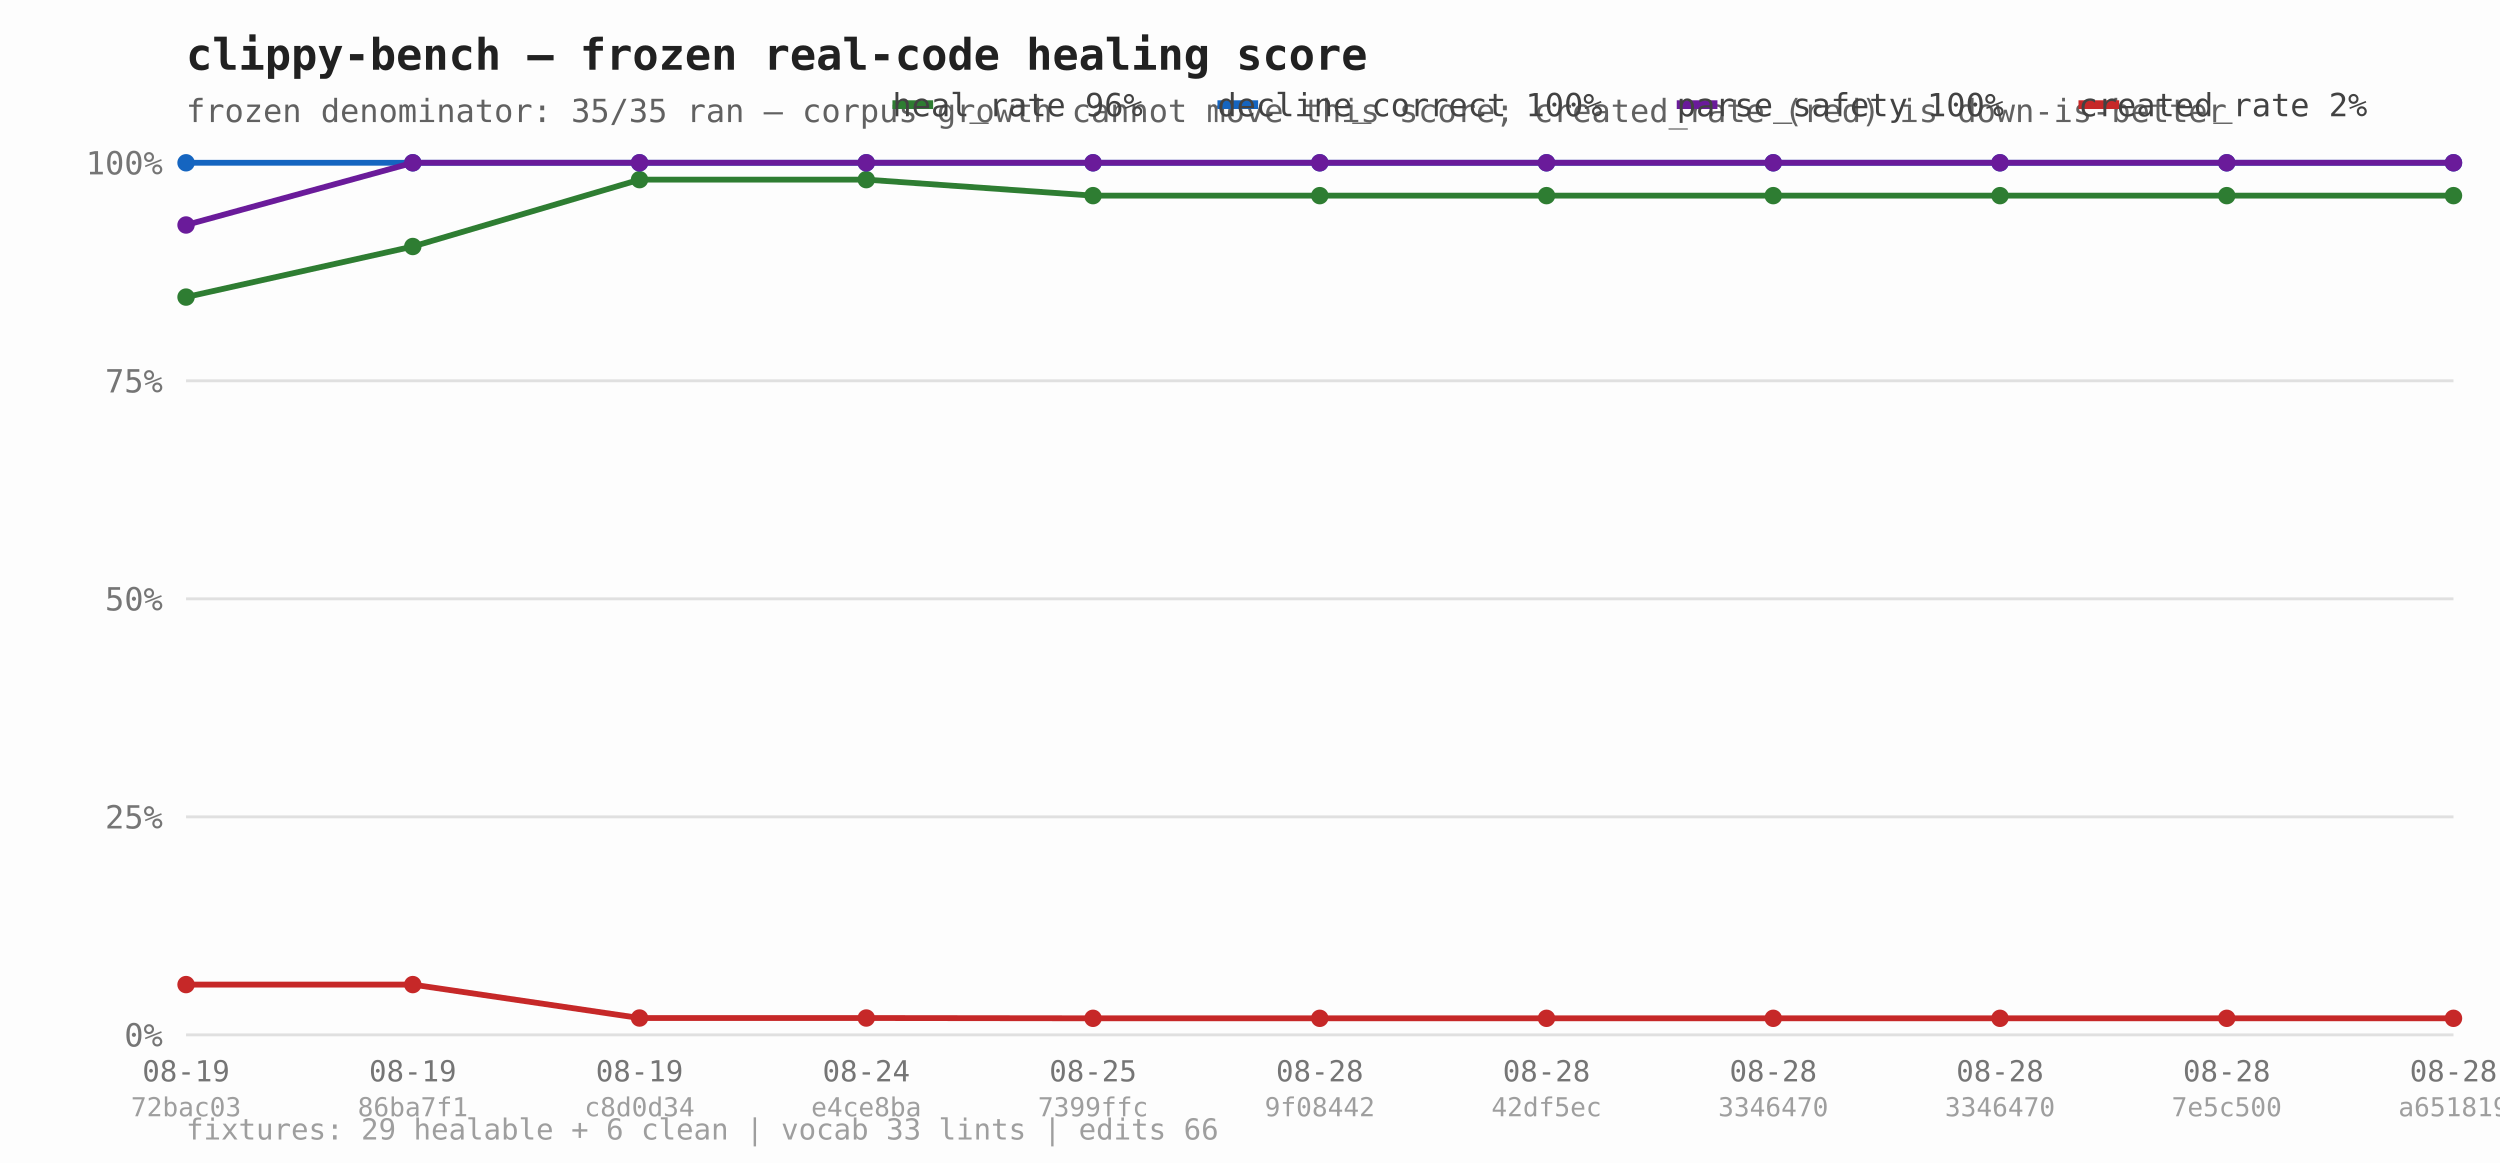
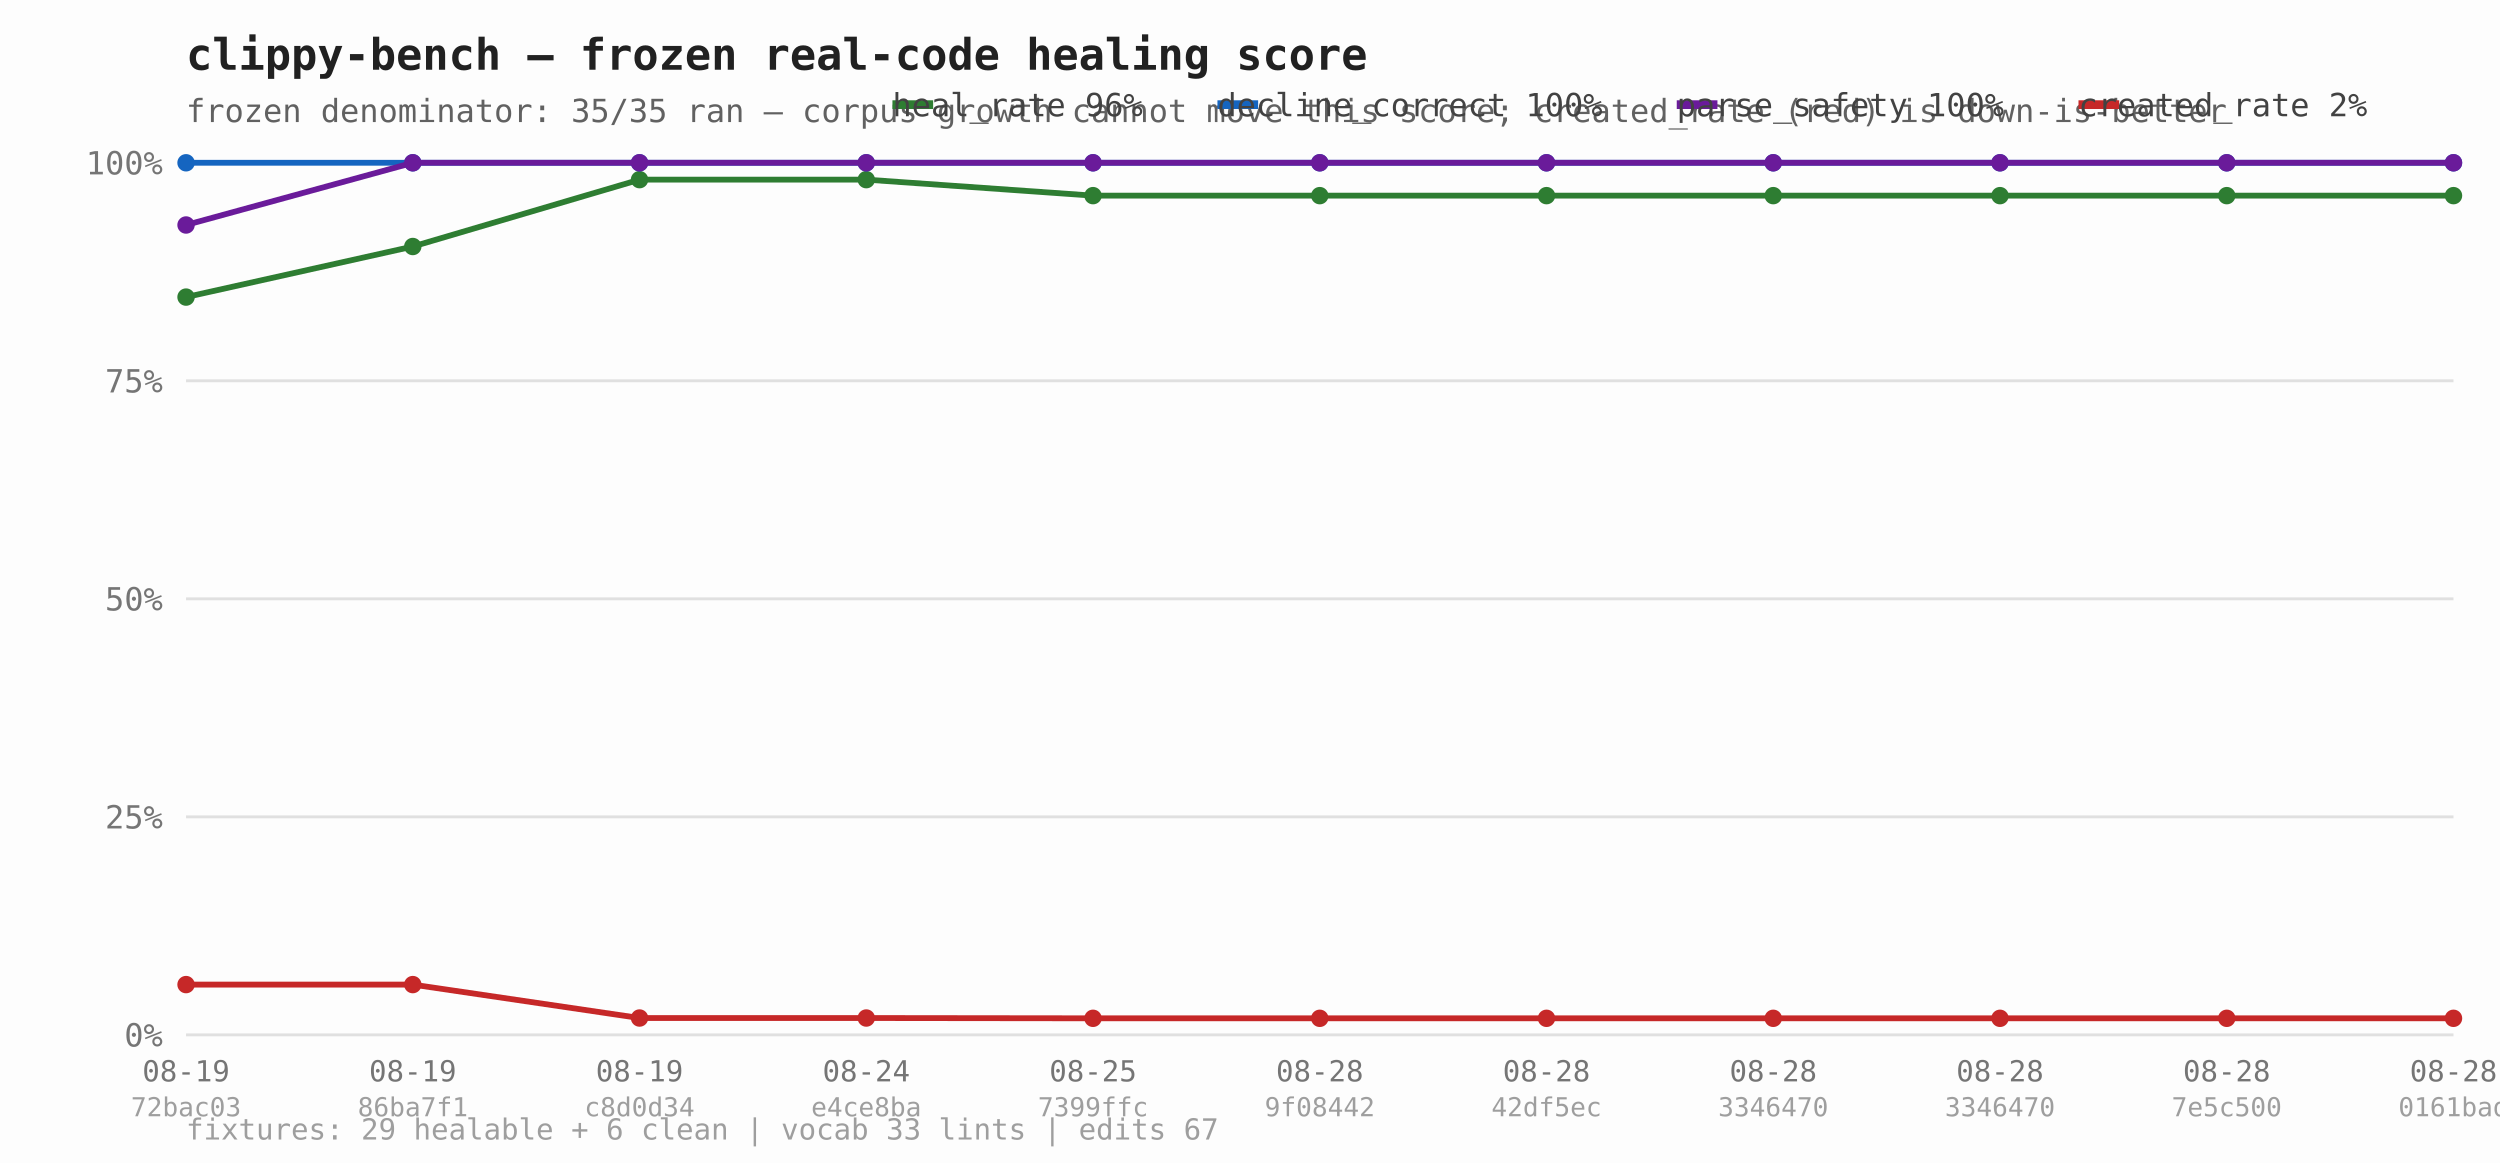
<svg xmlns="http://www.w3.org/2000/svg" width="860" height="400" viewBox="0 0 860 400" font-family="ui-monospace,Menlo,monospace">
  <rect width="100%" height="100%" fill="#fdfdfd" />
  <text x="64" y="24" font-size="15" font-weight="bold" fill="#212121">clippy-bench — frozen real-code healing score</text>
  <text x="64" y="42" font-size="11" fill="#616161">frozen denominator: 35/35 ran — corpus growth cannot move this score; created_rate (red) is down-is-better</text>
  <line x1="64" y1="356.0" x2="844" y2="356.0" stroke="#e0e0e0" stroke-width="1" />
  <text x="56" y="360.0" font-size="11" fill="#757575" text-anchor="end">0%</text>
  <line x1="64" y1="281.0" x2="844" y2="281.0" stroke="#e0e0e0" stroke-width="1" />
  <text x="56" y="285.0" font-size="11" fill="#757575" text-anchor="end">25%</text>
  <line x1="64" y1="206.0" x2="844" y2="206.0" stroke="#e0e0e0" stroke-width="1" />
  <text x="56" y="210.0" font-size="11" fill="#757575" text-anchor="end">50%</text>
  <line x1="64" y1="131.0" x2="844" y2="131.0" stroke="#e0e0e0" stroke-width="1" />
  <text x="56" y="135.0" font-size="11" fill="#757575" text-anchor="end">75%</text>
  <line x1="64" y1="56.0" x2="844" y2="56.0" stroke="#e0e0e0" stroke-width="1" />
  <text x="56" y="60.0" font-size="11" fill="#757575" text-anchor="end">100%</text>
  <line x1="715.0" y1="36" x2="729.0" y2="36" stroke="#c62828" stroke-width="3" />
  <text x="715.0" y="40" font-size="11" fill="#424242">created_rate 2%</text>
  <line x1="576.8" y1="36" x2="590.8" y2="36" stroke="#6a1b9a" stroke-width="3" />
  <text x="576.8" y="40" font-size="11" fill="#424242">parse_safety 100%</text>
  <line x1="418.8" y1="36" x2="432.8" y2="36" stroke="#1565c0" stroke-width="3" />
  <text x="418.8" y="40" font-size="11" fill="#424242">decline_correct 100%</text>
  <line x1="307.0" y1="36" x2="321.0" y2="36" stroke="#2e7d32" stroke-width="3" />
  <text x="307.0" y="40" font-size="11" fill="#424242">heal_rate 96%</text>
  <path d="M 64.0 102.2 L 142.0 84.8 L 220.0 61.8 L 298.0 61.8 L 376.0 67.3 L 454.0 67.3 L 532.0 67.3 L 610.0 67.3 L 688.0 67.3 L 766.0 67.3 L 844.0 67.3" fill="none" stroke="#2e7d32" stroke-width="2" stroke-linejoin="round" stroke-linecap="round" />
  <circle cx="64.0" cy="102.2" r="3" fill="#2e7d32" />
  <circle cx="142.0" cy="84.8" r="3" fill="#2e7d32" />
  <circle cx="220.0" cy="61.8" r="3" fill="#2e7d32" />
  <circle cx="298.0" cy="61.8" r="3" fill="#2e7d32" />
  <circle cx="376.0" cy="67.3" r="3" fill="#2e7d32" />
  <circle cx="454.0" cy="67.3" r="3" fill="#2e7d32" />
  <circle cx="532.0" cy="67.3" r="3" fill="#2e7d32" />
  <circle cx="610.0" cy="67.3" r="3" fill="#2e7d32" />
  <circle cx="688.0" cy="67.3" r="3" fill="#2e7d32" />
  <circle cx="766.0" cy="67.3" r="3" fill="#2e7d32" />
  <circle cx="844.0" cy="67.3" r="3" fill="#2e7d32" />
  <path d="M 64.0 56.0 L 142.0 56.0 L 220.0 56.0 L 298.0 56.0 L 376.0 56.0 L 454.0 56.0 L 532.0 56.0 L 610.0 56.0 L 688.0 56.0 L 766.0 56.0 L 844.0 56.0" fill="none" stroke="#1565c0" stroke-width="2" stroke-linejoin="round" stroke-linecap="round" />
  <circle cx="64.0" cy="56.0" r="3" fill="#1565c0" />
  <circle cx="142.0" cy="56.0" r="3" fill="#1565c0" />
  <circle cx="220.0" cy="56.0" r="3" fill="#1565c0" />
  <circle cx="298.0" cy="56.0" r="3" fill="#1565c0" />
  <circle cx="376.0" cy="56.0" r="3" fill="#1565c0" />
  <circle cx="454.0" cy="56.0" r="3" fill="#1565c0" />
  <circle cx="532.0" cy="56.0" r="3" fill="#1565c0" />
  <circle cx="610.0" cy="56.0" r="3" fill="#1565c0" />
  <circle cx="688.0" cy="56.0" r="3" fill="#1565c0" />
  <circle cx="766.0" cy="56.0" r="3" fill="#1565c0" />
  <circle cx="844.0" cy="56.0" r="3" fill="#1565c0" />
  <path d="M 64.0 77.4 L 142.0 56.0 L 220.0 56.0 L 298.0 56.0 L 376.0 56.0 L 454.0 56.0 L 532.0 56.0 L 610.0 56.0 L 688.0 56.0 L 766.0 56.0 L 844.0 56.0" fill="none" stroke="#6a1b9a" stroke-width="2" stroke-linejoin="round" stroke-linecap="round" />
  <circle cx="64.0" cy="77.4" r="3" fill="#6a1b9a" />
  <circle cx="142.0" cy="56.0" r="3" fill="#6a1b9a" />
  <circle cx="220.0" cy="56.0" r="3" fill="#6a1b9a" />
  <circle cx="298.0" cy="56.0" r="3" fill="#6a1b9a" />
  <circle cx="376.0" cy="56.0" r="3" fill="#6a1b9a" />
  <circle cx="454.0" cy="56.0" r="3" fill="#6a1b9a" />
  <circle cx="532.0" cy="56.0" r="3" fill="#6a1b9a" />
  <circle cx="610.0" cy="56.0" r="3" fill="#6a1b9a" />
  <circle cx="688.0" cy="56.0" r="3" fill="#6a1b9a" />
  <circle cx="766.0" cy="56.0" r="3" fill="#6a1b9a" />
  <circle cx="844.0" cy="56.0" r="3" fill="#6a1b9a" />
  <path d="M 64.0 338.7 L 142.0 338.7 L 220.0 350.2 L 298.0 350.2 L 376.0 350.3 L 454.0 350.3 L 532.0 350.3 L 610.0 350.3 L 688.0 350.3 L 766.0 350.3 L 844.0 350.3" fill="none" stroke="#c62828" stroke-width="2" stroke-linejoin="round" stroke-linecap="round" />
  <circle cx="64.0" cy="338.7" r="3" fill="#c62828" />
  <circle cx="142.0" cy="338.7" r="3" fill="#c62828" />
  <circle cx="220.0" cy="350.2" r="3" fill="#c62828" />
  <circle cx="298.0" cy="350.2" r="3" fill="#c62828" />
  <circle cx="376.0" cy="350.3" r="3" fill="#c62828" />
  <circle cx="454.0" cy="350.3" r="3" fill="#c62828" />
  <circle cx="532.0" cy="350.3" r="3" fill="#c62828" />
  <circle cx="610.0" cy="350.3" r="3" fill="#c62828" />
  <circle cx="688.0" cy="350.3" r="3" fill="#c62828" />
  <circle cx="766.0" cy="350.3" r="3" fill="#c62828" />
  <circle cx="844.0" cy="350.3" r="3" fill="#c62828" />
  <text x="64.0" y="372.0" font-size="10" fill="#757575" text-anchor="middle">08-19</text>
  <text x="64.0" y="384.0" font-size="9" fill="#9e9e9e" text-anchor="middle">72bac03</text>
  <text x="142.0" y="372.0" font-size="10" fill="#757575" text-anchor="middle">08-19</text>
  <text x="142.0" y="384.0" font-size="9" fill="#9e9e9e" text-anchor="middle">86ba7f1</text>
  <text x="220.0" y="372.0" font-size="10" fill="#757575" text-anchor="middle">08-19</text>
  <text x="220.0" y="384.0" font-size="9" fill="#9e9e9e" text-anchor="middle">c8d0d34</text>
  <text x="298.0" y="372.0" font-size="10" fill="#757575" text-anchor="middle">08-24</text>
  <text x="298.0" y="384.0" font-size="9" fill="#9e9e9e" text-anchor="middle">e4ce8ba</text>
  <text x="376.0" y="372.0" font-size="10" fill="#757575" text-anchor="middle">08-25</text>
  <text x="376.0" y="384.0" font-size="9" fill="#9e9e9e" text-anchor="middle">7399ffc</text>
  <text x="454.0" y="372.0" font-size="10" fill="#757575" text-anchor="middle">08-28</text>
  <text x="454.0" y="384.0" font-size="9" fill="#9e9e9e" text-anchor="middle">9f08442</text>
  <text x="532.0" y="372.0" font-size="10" fill="#757575" text-anchor="middle">08-28</text>
  <text x="532.0" y="384.0" font-size="9" fill="#9e9e9e" text-anchor="middle">42df5ec</text>
  <text x="610.0" y="372.0" font-size="10" fill="#757575" text-anchor="middle">08-28</text>
  <text x="610.0" y="384.0" font-size="9" fill="#9e9e9e" text-anchor="middle">3346470</text>
  <text x="688.0" y="372.0" font-size="10" fill="#757575" text-anchor="middle">08-28</text>
  <text x="688.0" y="384.0" font-size="9" fill="#9e9e9e" text-anchor="middle">3346470</text>
  <text x="766.0" y="372.0" font-size="10" fill="#757575" text-anchor="middle">08-28</text>
  <text x="766.0" y="384.0" font-size="9" fill="#9e9e9e" text-anchor="middle">7e5c500</text>
  <text x="844.0" y="372.0" font-size="10" fill="#757575" text-anchor="middle">08-28</text>
-   <text x="844.0" y="384.0" font-size="9" fill="#9e9e9e" text-anchor="middle">a651819</text>
-   <text x="64" y="392.0" font-size="10" fill="#9e9e9e">fixtures: 29 healable + 6 clean | vocab 33 lints | edits 66</text>
+   <text x="844.0" y="384.0" font-size="9" fill="#9e9e9e" text-anchor="middle">0161bad</text>
+   <text x="64" y="392.0" font-size="10" fill="#9e9e9e">fixtures: 29 healable + 6 clean | vocab 33 lints | edits 67</text>
</svg>
